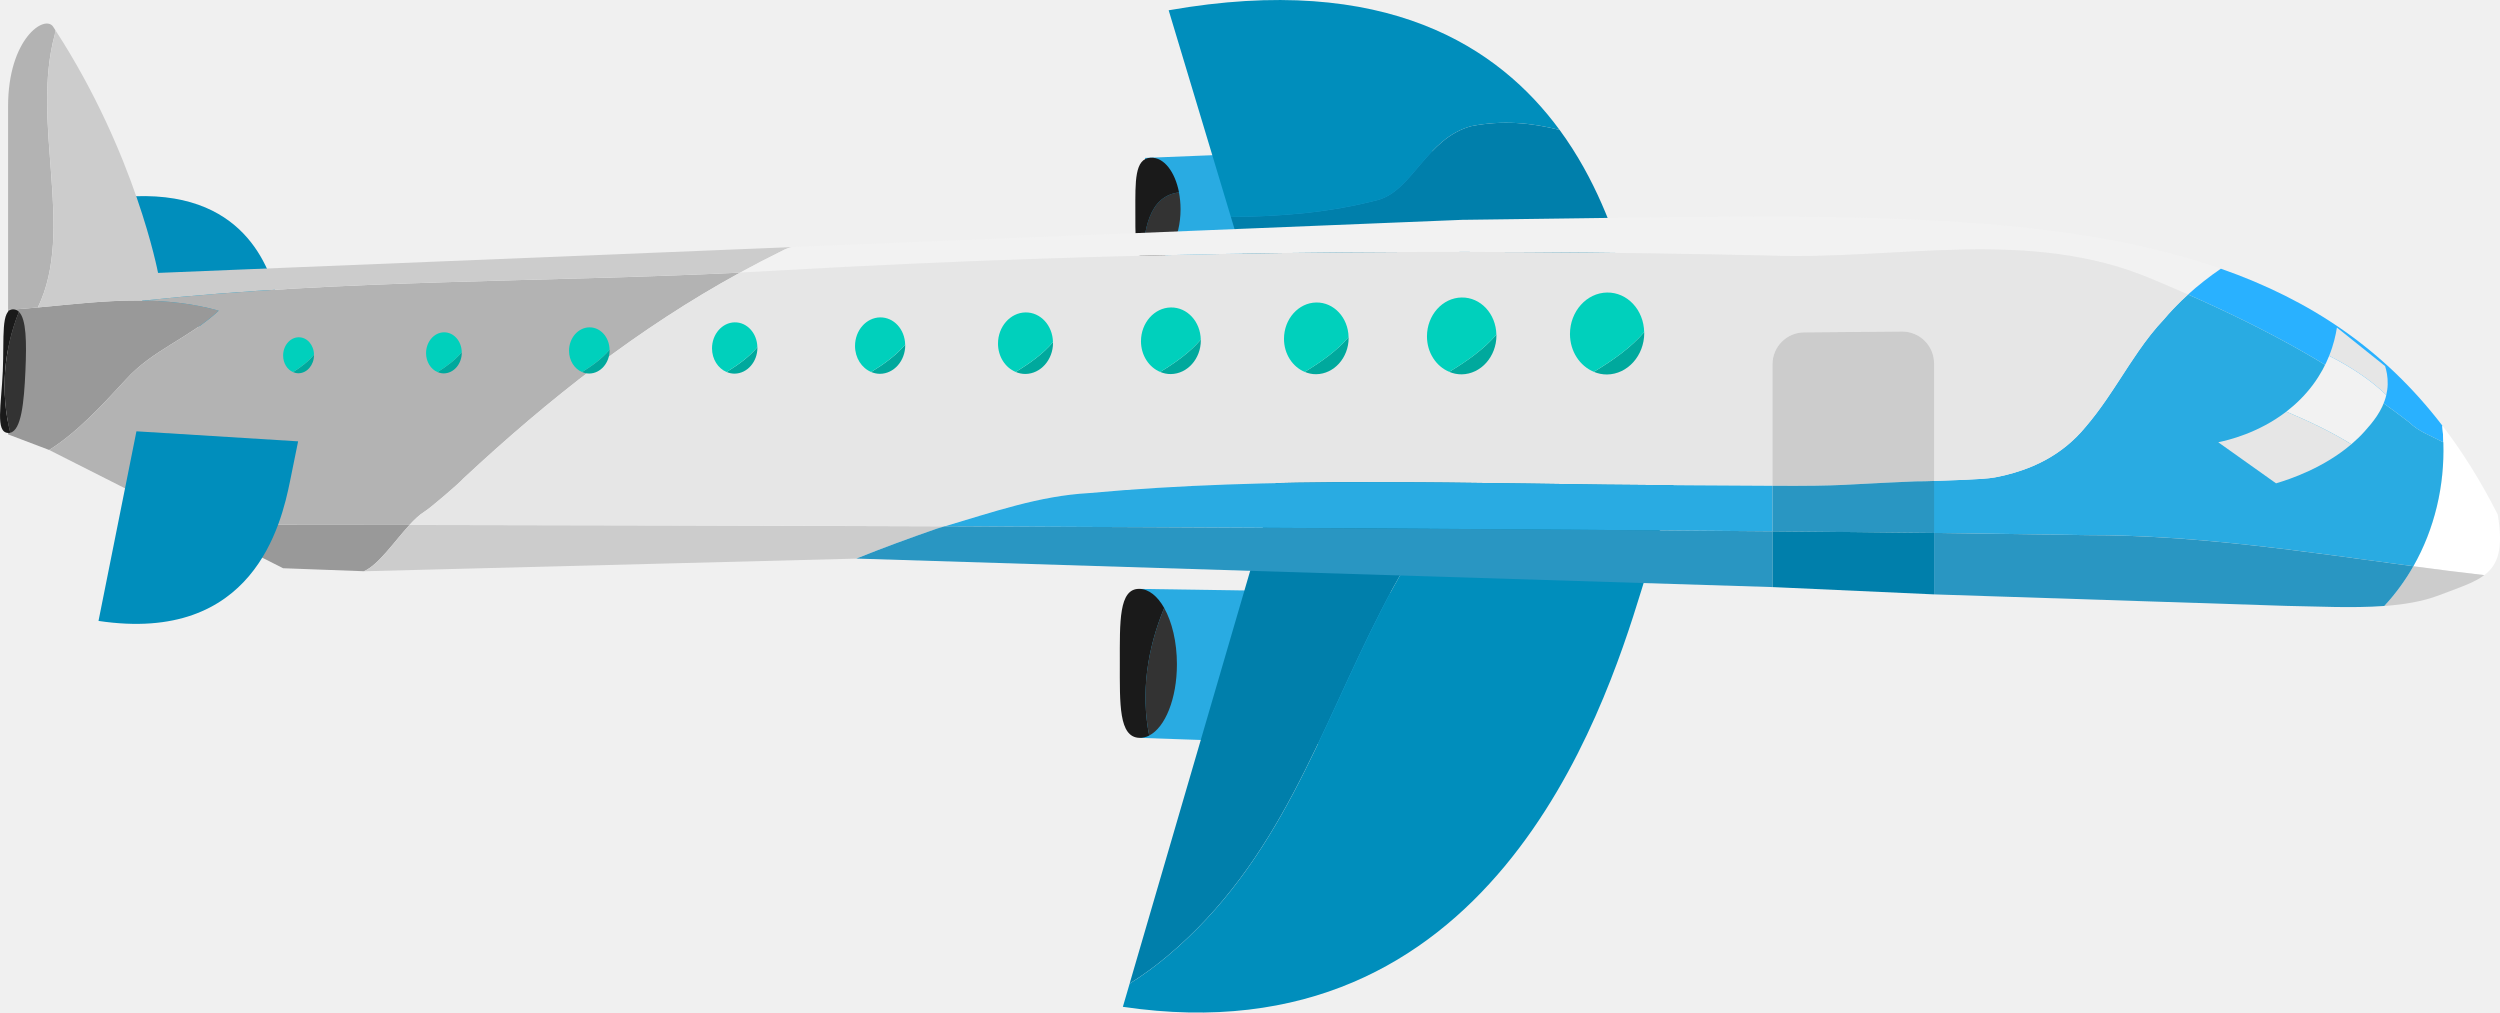
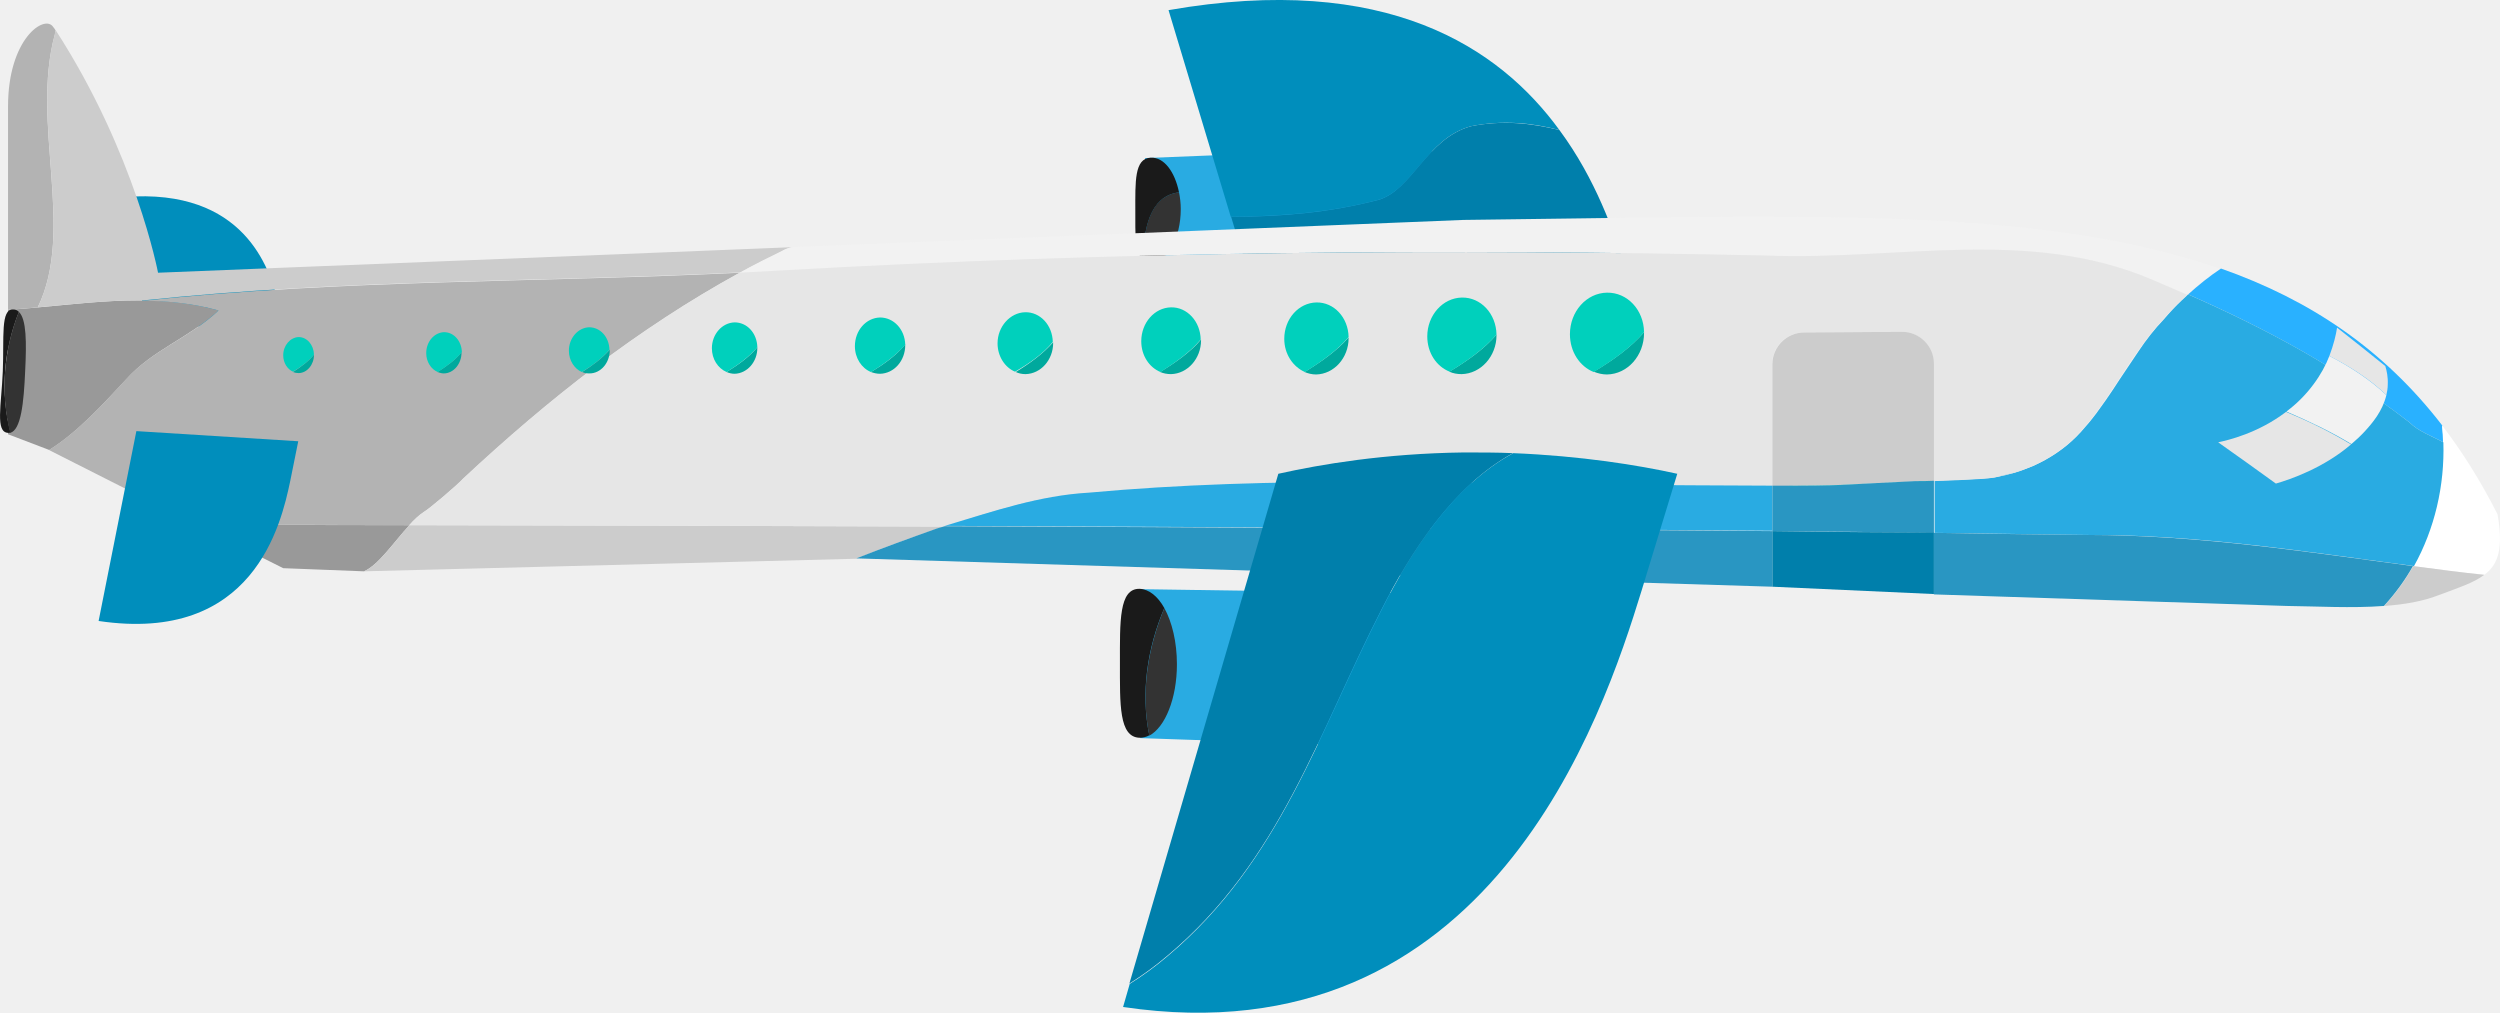
- <svg xmlns="http://www.w3.org/2000/svg" id="Capa_1" data-name="Capa 1" viewBox="0 0 714.98 289.58">
-   <defs>
-     <style>
-       .cls-1 {
-         fill: #fff;
-       }
- 
-       .cls-2 {
-         fill: #2996c2;
-       }
- 
-       .cls-3 {
-         fill: #29b1ff;
-       }
- 
-       .cls-4 {
-         fill: #333;
-       }
- 
-       .cls-5 {
-         fill: #e6e6e6;
-       }
- 
-       .cls-6 {
-         fill: #008ebc;
-       }
- 
-       .cls-7 {
-         fill: none;
-       }
- 
-       .cls-8 {
-         fill: #999;
-       }
- 
-       .cls-9 {
-         fill: #ccc;
-       }
- 
-       .cls-10 {
-         fill: #b3b3b3;
-       }
- 
-       .cls-11 {
-         fill: #007fab;
-       }
- 
-       .cls-12 {
-         fill: #1a1a1a;
-       }
- 
-       .cls-13 {
-         fill: #00d0bc;
-       }
- 
-       .cls-14 {
-         fill: #00a99d;
-       }
- 
-       .cls-15 {
-         fill: #29abe2;
-       }
- 
-       .cls-16 {
-         fill: #f2f2f2;
-       }
-     </style>
-   </defs>
-   <path class="cls-15" d="m403.2,73.16l-75.72,2.02v-30.02l75.72-3.04c8.57-.34,15.57,6.37,15.57,15h0c0,8.63-7,15.81-15.57,16.04Z" />
-   <path class="cls-4" d="m326.85,74.41c.58.49,1.32.75,2.26.73,4.7-.13,8.52-6.98,8.52-15.3,0-1.69-.17-3.31-.46-4.82-8.64,1.04-10.11,10.89-10.33,19.39Z" />
-   <path class="cls-12" d="m329.12,45.1c-4.68.19-4.42,6.89-4.42,15.17,0,6.61-.16,12.21,2.16,14.14.22-8.5,1.68-18.35,10.33-19.39-1.14-5.91-4.32-10.07-8.06-9.92Z" />
-   <path class="cls-6" d="m32.14,56.65h0c36.6-4.52,44.39,19.08,46.92,27.62l2.32,7.83-38.31,2.03-10.93-37.49Z" />
-   <path class="cls-6" d="m420.71,36.09c9.04-1.79,17.36-.97,25.33,1.08-17.28-23.58-49.48-45.2-111.81-34.23h0s17.79,59.1,17.79,59.1c14.26-.1,28.3-1.25,42.04-4.85,9.9-2.67,13.85-17.59,26.65-21.1Z" />
-   <path class="cls-11" d="m446.04,37.17c-7.97-2.05-16.3-2.87-25.33-1.08-12.8,3.51-16.75,18.43-26.65,21.1-13.75,3.61-27.79,4.76-42.04,4.85l13.87,46.08,105.5-10.47-7-22.2c-2.86-9.08-7.92-24.07-18.34-38.28Z" />
-   <path class="cls-15" d="m420.17,214.26l-94.12-3.23v-42.61l94.12,1.43c12.38.19,22.51,10.38,22.51,22.77h0c0,12.38-10.13,22.08-22.51,21.65Z" />
-   <path class="cls-12" d="m332.95,173.87c-1.9-3.36-4.39-5.42-7.11-5.46-5.9-.09-5.58,9.43-5.58,21.17s-.32,21.24,5.58,21.44c.98.03,1.93-.2,2.83-.66-2.46-12.26-.53-24.91,4.28-36.48Z" />
-   <path class="cls-4" d="m336.59,189.98c0-6.39-1.41-12.15-3.65-16.11-4.81,11.57-6.75,24.22-4.28,36.48,4.56-2.32,7.93-10.51,7.93-20.38Z" />
-   <path class="cls-8" d="m62.55,88.85c-20.5-5.73-40.57-1.49-60.24-.23v35.61l11.75,4.46c7.96-4.98,15.13-12.79,21.95-20.17,7.69-8.52,18.04-11.78,26.54-19.67Z" />
-   <path class="cls-10" d="m15.69,9.78c0-.41.07-.77.17-1.11-.22-.34-.44-.68-.66-1.03-2.37-3.6-12.89,3.38-12.89,22.76v58.22c2.83-.18,5.66-.43,8.51-.69,10.75-22.25-2.16-52.5,4.87-78.16Z" />
-   <path class="cls-8" d="m80.96,162.51l23.12.86c4.18-1.82,8.72-8.56,13.03-13.24-20.12-.03-40.38-.05-60.76-.06l24.62,12.44Z" />
-   <path class="cls-10" d="m62.55,88.85c-8.49,7.89-18.84,11.15-26.54,19.67-6.82,7.37-13.99,15.18-21.95,20.17l42.29,21.38c20.38.01,40.64.04,60.76.06,1.45-1.57,2.86-2.92,4.23-3.76,1.39-.79,9.79-7.94,11.2-9.54,24.48-22.81,50.14-43.01,79.14-58.87-56.1,2.78-113.18,1.92-170.6,8,7.11.11,14.27.88,21.48,2.9Z" />
-   <path class="cls-9" d="m226.5,70.67l-181.3,7.38S38.8,44,15.87,8.67c-.11.34-.17.7-.17,1.11-7.03,25.66,5.88,55.91-4.87,78.16,9.98-.93,20.06-2.14,30.25-1.98,57.43-6.08,114.51-5.22,170.6-8,3.95-2.16,7.97-4.25,12.05-6.25.92-.53,1.85-.83,2.77-1.05Z" />
-   <path class="cls-16" d="m418.46,62.86l-191.97,7.81c-.92.21-1.85.52-2.77,1.05-4.08,2-8.09,4.08-12.05,6.25,3.68-.18,7.35-.37,11.01-.59,98.06-5.58,192.06-6.33,283.2-4.28,37,1.36,74.47-8.19,109.63,6.75,3.47,1.45,6.88,2.91,10.25,4.4,2.97-2.69,6.11-5.15,9.4-7.39-52.82-18.47-124.2-14.99-216.7-13.99Z" />
-   <path class="cls-9" d="m104.08,163.38l140.81-3.62c7.56-3.05,15.28-5.87,23.19-8.62.7-.2,1.39-.41,2.09-.61-50.18-.19-101.2-.31-153.06-.39-4.3,4.68-8.85,11.42-13.03,13.24Z" />
-   <path class="cls-3" d="m635.16,76.84c-3.28,2.24-6.43,4.7-9.4,7.39,22.45,9.9,42.94,20.91,63.29,36.58,2.64,2.64,6.24,3.83,9.74,5.7-.05-1.61-.15-3.21-.32-4.82-16.75-21.83-37.68-35.88-63.3-44.84Z" />
-   <path class="cls-1" d="m714.33,147.15c-4.79-9.48-10.08-17.93-15.86-25.47,1.43,14.01-1.39,28.22-8.25,40.26,6.77.9,13.53,1.76,20.28,2.53,3.97-3,5.47-7.53,3.83-17.33Z" />
-   <path class="cls-9" d="m690.21,161.95c-2.32,4.06-5.09,7.88-8.32,11.36,5.66-.42,11.03-1.3,15.61-3.05,5.56-2.12,9.99-3.51,12.99-5.78-6.75-.77-13.51-1.63-20.28-2.53Z" />
-   <path class="cls-11" d="m395.05,174.47c8.31-16.42,20.45-35.53,37.71-44.85-4.54-.17-9.26-.24-14.15-.18-22.73.3-40.88,3.36-52.97,6.08l-42.58,145.78c3.78-2.38,7.43-5.02,10.91-7.97,32.19-27.08,43.18-63.96,61.07-98.87Z" />
-   <path class="cls-6" d="m432.76,129.62c-17.26,9.32-29.41,28.42-37.71,44.85-17.89,34.91-28.88,71.79-61.07,98.87-3.49,2.95-7.13,5.59-10.91,7.97l-1.94,6.63h0c104.57,15.51,137.21-83,148.3-119.14l10.24-33.38c-11.29-2.39-27.43-5.05-46.91-5.8Z" />
-   <path class="cls-6" d="m28.18,177.58h0c44.3,6.64,52.25-27.6,54.77-39.99l2.31-11.37-46.24-2.87-10.85,54.23Z" />
-   <path class="cls-12" d="m5.41,89.17c-.43-.42-.95-.68-1.56-.7-3.67-.15-2.62,7.96-3.05,17.72-.43,9.75-2.17,17.42,1.49,17.63.23.01.45,0,.66-.06-2.91-11.57-1.86-23.84,2.47-34.59Z" />
-   <path class="cls-15" d="m698.78,126.5c-3.5-1.87-7.1-3.06-9.74-5.7-20.35-15.66-40.84-26.68-63.29-36.58-.6.55-1.2,1.11-1.79,1.67-1.77,1.7-3.46,3.5-5.07,5.41-2.69,2.83-5.07,5.93-7.32,9.17-1.8,2.59-3.53,5.26-5.27,7.95-1.31,2.01-2.63,4.03-4.01,6.02-.92,1.33-1.86,2.64-2.84,3.93-.98,1.29-2,2.56-3.06,3.8-3.3,3.99-7.11,7.02-11.25,9.3-1.24.68-2.52,1.3-3.82,1.85-1.01.43-2.04.82-3.09,1.18-.74.26-1.49.5-2.24.72-1.36.4-2.74.74-4.14,1.04-.47.1-.93.19-1.4.28-3.45.65-13.78.83-17.34,1v14.88c12.44.14,31.61.47,43.94.63,31.6-.05,62.49,4.8,93.15,8.89,6.08-10.66,8.98-23.03,8.57-35.44Z" />
-   <path class="cls-4" d="m5.41,89.17C1.08,99.92.03,112.19,2.94,123.76c3.13-.75,3.93-8.51,4.33-17.67.36-8.14.29-14.81-1.87-16.92Z" />
-   <path class="cls-5" d="m634.4,126.48c5.48,3.9,10.99,7.82,16.53,11.75,4.16-1.23,13.69-4.47,21.54-11.18-6.06-3.74-12.32-6.66-18.61-9.32-8.02,6.15-16.66,8.17-19.45,8.75Z" />
-   <path class="cls-5" d="m682.46,112.97c.22-.95.37-1.94.4-2.99.07-2.21-.35-4.04-.74-5.27-4.61-3.69-9.2-7.37-13.78-11.03-.33,2.1-.95,4.93-2.22,8.08,5.88,2.99,11.77,6.76,16.34,11.2Z" />
-   <path class="cls-16" d="m676.27,123.36c2.18-2.44,5.13-5.83,6.19-10.39-4.57-4.44-10.45-8.21-16.34-11.2-1.04,2.59-2.51,5.4-4.61,8.23-2.31,3.11-4.95,5.65-7.65,7.73,6.29,2.66,12.55,5.59,18.61,9.32,1.32-1.13,2.61-2.35,3.8-3.69Z" />
-   <path class="cls-5" d="m391.23,137.89h.02c4.95,0,9.92.01,14.91.05,2.49.02,5,.04,7.5.06,15.03.14,30.26.4,45.7.6,9.93.13,37.45.3,47.55.34v-34.77c0-5.03,4.08-9.11,9.11-9.11l27.99-.24c5.03,0,9.11,4.08,9.11,9.11v33.62c3.56-.17,13.89-.35,17.34-1,.47-.09.94-.18,1.4-.28,1.4-.3,2.78-.64,4.14-1.04.75-.22,1.5-.46,2.24-.72,1.04-.36,2.07-.75,3.09-1.18,1.3-.55,2.57-1.17,3.82-1.85,4.14-2.28,7.95-5.31,11.25-9.3,1.07-1.24,2.08-2.51,3.06-3.8.98-1.29,1.92-2.6,2.84-3.93,1.38-1.99,2.7-4,4.01-6.02,1.75-2.68,3.47-5.36,5.27-7.95,2.25-3.24,4.63-6.34,7.32-9.17,1.61-1.91,3.31-3.7,5.07-5.41.59-.57,1.19-1.13,1.79-1.67-3.37-1.49-6.78-2.95-10.25-4.4-35.15-14.94-72.62-5.39-109.63-6.75-91.14-2.04-185.14-1.3-283.2,4.28-3.67.22-7.34.41-11.01.59-28.99,15.86-54.65,36.06-79.14,58.87-1.41,1.6-9.81,8.75-11.2,9.54-1.37.85-2.79,2.19-4.23,3.76,51.87.07,102.88.2,153.06.39,13.76-4.06,27.03-8.73,41.21-9.51,26.06-2.4,52.65-3.1,79.85-3.13Z" />
+ <svg xmlns="http://www.w3.org/2000/svg" version="1.1" id="Capa_1" x="0px" y="0px" viewBox="0 0 715 289.6" style="enable-background:new 0 0 715 289.6;" xml:space="preserve">
+   <style type="text/css">
+ 	.st0{fill:#29ABE2;}
+ 	.st1{fill:#333333;}
+ 	.st2{fill:#1A1A1A;}
+ 	.st3{fill:#008EBC;}
+ 	.st4{fill:#007FAB;}
+ 	.st5{fill:#999999;}
+ 	.st6{fill:#B3B3B3;}
+ 	.st7{fill:#CCCCCC;}
+ 	.st8{fill:#F2F2F2;}
+ 	.st9{fill:#29B1FF;}
+ 	.st10{fill:#FFFFFF;}
+ 	.st11{fill:#E6E6E6;}
+ 	.st12{fill:#00A99D;}
+ 	.st13{fill:#00D0BC;}
+ 	.st14{fill:none;}
+ 	.st15{fill:#2996C2;}
+ </style>
+   <path class="st0" d="M403.2,73.2l-75.7,2v-30l75.7-3c8.6-0.3,15.6,6.4,15.6,15l0,0C418.8,65.8,411.8,72.9,403.2,73.2z" />
+   <path class="st1" d="M326.9,74.4c0.6,0.5,1.3,0.8,2.3,0.7c4.7-0.1,8.5-7,8.5-15.3c0-1.7-0.2-3.3-0.5-4.8  C328.5,56.1,327.1,65.9,326.9,74.4L326.9,74.4z" />
+   <path class="st2" d="M329.1,45.1c-4.7,0.2-4.4,6.9-4.4,15.2c0,6.6-0.2,12.2,2.2,14.1c0.2-8.5,1.7-18.3,10.3-19.4  C336,49.1,332.9,44.9,329.1,45.1L329.1,45.1z" />
+   <path class="st3" d="M32.1,56.7L32.1,56.7c36.6-4.5,44.4,19.1,46.9,27.6l2.3,7.8l-38.3,2L32.1,56.7L32.1,56.7z" />
+   <path class="st3" d="M420.7,36.1c9-1.8,17.4-1,25.3,1.1C428.8,13.6,396.6-8,334.2,2.9l0,0L352,62c14.3-0.1,28.3-1.2,42-4.8  C404,54.5,407.9,39.6,420.7,36.1z" />
+   <path class="st4" d="M446,37.2c-8-2-16.3-2.9-25.3-1.1c-12.8,3.5-16.8,18.4-26.6,21.1c-13.8,3.6-27.8,4.8-42,4.8l13.9,46.1  l105.5-10.5l-7-22.2C461.5,66.4,456.5,51.4,446,37.2L446,37.2z" />
+   <path class="st0" d="M420.2,214.3l-94.1-3.2v-42.6l94.1,1.4c12.4,0.2,22.5,10.4,22.5,22.8l0,0C442.7,205,432.6,214.7,420.2,214.3  L420.2,214.3z" />
+   <path class="st2" d="M333,173.9c-1.9-3.4-4.4-5.4-7.1-5.5c-5.9-0.1-5.6,9.4-5.6,21.2s-0.3,21.2,5.6,21.4c1,0,1.9-0.2,2.8-0.7  C326.2,198.1,328.1,185.4,333,173.9L333,173.9z" />
+   <path class="st1" d="M336.6,190c0-6.4-1.4-12.1-3.6-16.1c-4.8,11.6-6.8,24.2-4.3,36.5C333.2,208,336.6,199.8,336.6,190L336.6,190z" />
+   <path class="st5" d="M62.5,88.8C42,83.1,22,87.4,2.3,88.6v35.6l11.8,4.5c8-5,15.1-12.8,22-20.2C43.7,100,54,96.7,62.5,88.8z" />
+   <path class="st6" d="M15.7,9.8c0-0.4,0.1-0.8,0.2-1.1c-0.2-0.3-0.4-0.7-0.7-1C12.8,4,2.3,11,2.3,30.4v58.2c2.8-0.2,5.7-0.4,8.5-0.7  C21.6,65.7,8.7,35.4,15.7,9.8L15.7,9.8z" />
+   <path class="st5" d="M81,162.5l23.1,0.9c4.2-1.8,8.7-8.6,13-13.2c-20.1,0-40.4-0.1-60.8-0.1L81,162.5L81,162.5z" />
+   <path class="st6" d="M62.5,88.8C54.1,96.7,43.7,100,36,108.5c-6.8,7.4-14,15.2-22,20.2l42.3,21.4c20.4,0,40.6,0,60.8,0.1  c1.4-1.6,2.9-2.9,4.2-3.8c1.4-0.8,9.8-7.9,11.2-9.5c24.5-22.8,50.1-43,79.1-58.9c-56.1,2.8-113.2,1.9-170.6,8  C48.2,86.1,55.4,86.8,62.5,88.8L62.5,88.8z" />
+   <path class="st7" d="M226.5,70.7L45.2,78c0,0-6.4-34-29.3-69.4c-0.1,0.3-0.2,0.7-0.2,1.1c-7,25.7,5.9,55.9-4.9,78.2  c10-0.9,20.1-2.1,30.3-2c57.4-6.1,114.5-5.2,170.6-8c3.9-2.2,8-4.2,12.1-6.2C224.7,71.2,225.6,70.9,226.5,70.7L226.5,70.7z" />
+   <path class="st8" d="M418.5,62.9l-192,7.8c-0.9,0.2-1.9,0.5-2.8,1.1c-4.1,2-8.1,4.1-12.1,6.2c3.7-0.2,7.4-0.4,11-0.6  c98.1-5.6,192.1-6.3,283.2-4.3c37,1.4,74.5-8.2,109.6,6.8c3.5,1.4,6.9,2.9,10.2,4.4c3-2.7,6.1-5.2,9.4-7.4  C582.3,58.4,511,61.9,418.5,62.9L418.5,62.9z" />
+   <path class="st7" d="M104.1,163.4l140.8-3.6c7.6-3.1,15.3-5.9,23.2-8.6c0.7-0.2,1.4-0.4,2.1-0.6c-50.2-0.2-101.2-0.3-153.1-0.4  C112.8,154.8,108.3,161.6,104.1,163.4L104.1,163.4z" />
+   <path class="st9" d="M635.2,76.8c-3.3,2.2-6.4,4.7-9.4,7.4c22.5,9.9,42.9,20.9,63.3,36.6c2.6,2.6,6.2,3.8,9.7,5.7  c0-1.6-0.2-3.2-0.3-4.8C681.7,99.9,660.8,85.8,635.2,76.8L635.2,76.8z" />
+   <path class="st10" d="M714.3,147.1c-4.8-9.5-10.1-17.9-15.9-25.5c1.4,14-1.4,28.2-8.2,40.3c6.8,0.9,13.5,1.8,20.3,2.5  C714.5,161.5,716,156.9,714.3,147.1L714.3,147.1z" />
+   <path class="st7" d="M690.2,161.9c-2.3,4.1-5.1,7.9-8.3,11.4c5.7-0.4,11-1.3,15.6-3.1c5.6-2.1,10-3.5,13-5.8  C703.7,163.7,697,162.8,690.2,161.9L690.2,161.9z" />
+   <path class="st3" d="M28.2,177.6L28.2,177.6c44.3,6.6,52.2-27.6,54.8-40l2.3-11.4L39,123.3L28.2,177.6L28.2,177.6z" />
+   <path class="st2" d="M5.4,89.2c-0.4-0.4-0.9-0.7-1.6-0.7c-3.7-0.2-2.6,8-3,17.7c-0.4,9.8-2.2,17.4,1.5,17.6c0.2,0,0.5,0,0.7-0.1  C0,112.2,1.1,99.9,5.4,89.2L5.4,89.2z" />
+   <path class="st0" d="M698.8,126.5c-3.5-1.9-7.1-3.1-9.7-5.7c-20.3-15.7-40.8-26.7-63.3-36.6c-0.6,0.6-1.2,1.1-1.8,1.7  c-1.8,1.7-3.5,3.5-5.1,5.4c-2.7,2.8-5.1,5.9-7.3,9.2c-1.8,2.6-3.5,5.3-5.3,7.9c-1.3,2-2.6,4-4,6c-0.9,1.3-1.9,2.6-2.8,3.9  c-1,1.3-2,2.6-3.1,3.8c-3.3,4-7.1,7-11.2,9.3c-1.2,0.7-2.5,1.3-3.8,1.9c-1,0.4-2,0.8-3.1,1.2c-0.7,0.3-1.5,0.5-2.2,0.7  c-1.4,0.4-2.7,0.7-4.1,1c-0.5,0.1-0.9,0.2-1.4,0.3c-3.5,0.6-13.8,0.8-17.3,1v14.9c12.4,0.1,31.6,0.5,43.9,0.6  c31.6-0.1,62.5,4.8,93.2,8.9C696.3,151.3,699.2,138.9,698.8,126.5L698.8,126.5z" />
+   <path class="st1" d="M5.4,89.2c-4.3,10.8-5.4,23-2.5,34.6c3.1-0.8,3.9-8.5,4.3-17.7C7.6,98,7.6,91.3,5.4,89.2L5.4,89.2z" />
+   <path class="st11" d="M634.4,126.5c5.5,3.9,11,7.8,16.5,11.8c4.2-1.2,13.7-4.5,21.5-11.2c-6.1-3.7-12.3-6.7-18.6-9.3  C645.8,123.9,637.2,125.9,634.4,126.5L634.4,126.5z" />
+   <path class="st11" d="M682.5,113c0.2-0.9,0.4-1.9,0.4-3c0.1-2.2-0.3-4-0.7-5.3c-4.6-3.7-9.2-7.4-13.8-11c-0.3,2.1-1,4.9-2.2,8.1  C672,104.8,677.9,108.5,682.5,113L682.5,113z" />
+   <path class="st8" d="M676.3,123.4c2.2-2.4,5.1-5.8,6.2-10.4c-4.6-4.4-10.5-8.2-16.3-11.2c-1,2.6-2.5,5.4-4.6,8.2  c-2.3,3.1-5,5.7-7.7,7.7c6.3,2.7,12.5,5.6,18.6,9.3C673.8,125.9,675.1,124.7,676.3,123.4L676.3,123.4z" />
+   <path class="st11" d="M391.2,137.9L391.2,137.9c5,0,9.9,0,14.9,0.1c2.5,0,5,0,7.5,0.1c15,0.1,30.3,0.4,45.7,0.6  c9.9,0.1,37.5,0.3,47.5,0.3v-34.8c0-5,4.1-9.1,9.1-9.1l28-0.2c5,0,9.1,4.1,9.1,9.1v33.6c3.6-0.2,13.9-0.4,17.3-1  c0.5-0.1,0.9-0.2,1.4-0.3c1.4-0.3,2.8-0.6,4.1-1c0.8-0.2,1.5-0.5,2.2-0.7c1-0.4,2.1-0.8,3.1-1.2c1.3-0.6,2.6-1.2,3.8-1.9  c4.1-2.3,8-5.3,11.2-9.3c1.1-1.2,2.1-2.5,3.1-3.8s1.9-2.6,2.8-3.9c1.4-2,2.7-4,4-6c1.8-2.7,3.5-5.4,5.3-7.9c2.2-3.2,4.6-6.3,7.3-9.2  c1.6-1.9,3.3-3.7,5.1-5.4c0.6-0.6,1.2-1.1,1.8-1.7c-3.4-1.5-6.8-2.9-10.2-4.4c-35.2-14.9-72.6-5.4-109.6-6.8  c-91.1-2-185.1-1.3-283.2,4.3c-3.7,0.2-7.3,0.4-11,0.6c-29,15.9-54.7,36.1-79.1,58.9c-1.4,1.6-9.8,8.8-11.2,9.5  c-1.4,0.9-2.8,2.2-4.2,3.8c51.9,0.1,102.9,0.2,153.1,0.4c13.8-4.1,27-8.7,41.2-9.5C337.4,138.6,364,137.9,391.2,137.9L391.2,137.9z" />
  <g>
-     <path class="cls-14" d="m83.8,106.42c.49.21,1.02.34,1.58.33,2.44-.03,4.43-2.37,4.43-5.22,0-.04,0-.07,0-.11-1.53,1.91-3.67,3.52-6,5Z" />
-     <path class="cls-14" d="m125.13,106.41c.57.24,1.18.39,1.82.38,2.83-.04,5.12-2.71,5.12-5.96,0-.04-.01-.08-.01-.13-1.77,2.18-4.25,4.02-6.93,5.71Z" />
-     <path class="cls-14" d="m166.47,106.4c.64.27,1.34.44,2.07.43,3.21-.04,5.81-3.04,5.81-6.7,0-.05-.01-.09-.01-.14-2.01,2.45-4.82,4.51-7.87,6.41Z" />
-     <path class="cls-14" d="m207.8,106.39c.72.3,1.5.48,2.32.47,3.59-.05,6.5-3.38,6.5-7.43,0-.05-.01-.1-.01-.16-2.25,2.72-5.39,5.01-8.8,7.12Z" />
-     <path class="cls-14" d="m249.14,106.39c.8.33,1.66.53,2.56.52,3.97-.05,7.19-3.71,7.19-8.17,0-.06-.01-.11-.02-.17-2.49,2.99-5.96,5.51-9.74,7.83Z" />
-     <path class="cls-14" d="m290.47,106.38c.87.36,1.82.58,2.81.57,4.35-.06,7.88-4.05,7.88-8.91,0-.06-.02-.12-.02-.19-2.72,3.26-6.53,6.01-10.67,8.53Z" />
-     <path class="cls-14" d="m331.8,106.37c.95.39,1.97.63,3.06.61,4.73-.06,8.57-4.38,8.57-9.65,0-.07-.02-.14-.02-.2-2.96,3.53-7.1,6.5-11.6,9.24Z" />
-     <path class="cls-14" d="m373.14,106.36c1.03.43,2.13.68,3.3.66,5.11-.07,9.26-4.72,9.26-10.39,0-.08-.02-.15-.02-.22-3.2,3.8-7.68,7-12.54,9.95Z" />
-     <path class="cls-14" d="m414.47,106.35c1.1.46,2.29.72,3.55.71,5.49-.07,9.95-5.05,9.95-11.13,0-.08-.02-.16-.02-.24-3.44,4.07-8.25,7.5-13.47,10.65Z" />
-     <path class="cls-14" d="m455.81,106.34c1.18.49,2.45.77,3.79.76,5.87-.07,10.64-5.39,10.64-11.86,0-.09-.02-.17-.02-.25-3.68,4.34-8.82,8-14.41,11.36Z" />
+     <path class="st12" d="M83.8,106.4c0.5,0.2,1,0.3,1.6,0.3c2.4,0,4.4-2.4,4.4-5.2c0,0,0-0.1,0-0.1C88.3,103.3,86.1,104.9,83.8,106.4   L83.8,106.4z" />
+     <path class="st12" d="M125.1,106.4c0.6,0.2,1.2,0.4,1.8,0.4c2.8,0,5.1-2.7,5.1-6c0,0,0-0.1,0-0.1   C130.3,102.9,127.8,104.7,125.1,106.4z" />
+     <path class="st12" d="M166.5,106.4c0.6,0.3,1.3,0.4,2.1,0.4c3.2,0,5.8-3,5.8-6.7c0-0.1,0-0.1,0-0.1   C172.3,102.4,169.5,104.5,166.5,106.4L166.5,106.4z" />
+     <path class="st12" d="M207.8,106.4c0.7,0.3,1.5,0.5,2.3,0.5c3.6-0.1,6.5-3.4,6.5-7.4c0-0.1,0-0.1,0-0.2   C214.4,102,211.2,104.3,207.8,106.4L207.8,106.4z" />
+     <path class="st12" d="M249.1,106.4c0.8,0.3,1.7,0.5,2.6,0.5c4-0.1,7.2-3.7,7.2-8.2c0-0.1,0-0.1,0-0.2   C256.4,101.6,252.9,104.1,249.1,106.4L249.1,106.4z" />
+     <path class="st12" d="M290.5,106.4c0.9,0.4,1.8,0.6,2.8,0.6c4.4-0.1,7.9-4.1,7.9-8.9c0-0.1,0-0.1,0-0.2   C298.4,101.1,294.6,103.9,290.5,106.4z" />
+     <path class="st12" d="M331.8,106.4c1,0.4,2,0.6,3.1,0.6c4.7-0.1,8.6-4.4,8.6-9.7c0-0.1,0-0.1,0-0.2   C340.5,100.7,336.3,103.6,331.8,106.4L331.8,106.4z" />
+     <path class="st12" d="M373.1,106.4c1,0.4,2.1,0.7,3.3,0.7c5.1-0.1,9.3-4.7,9.3-10.4c0-0.1,0-0.2,0-0.2   C382.5,100.2,378,103.4,373.1,106.4z" />
+     <path class="st12" d="M414.5,106.3c1.1,0.5,2.3,0.7,3.5,0.7c5.5-0.1,10-5.1,10-11.1c0-0.1,0-0.2,0-0.2   C424.5,99.8,419.7,103.2,414.5,106.3L414.5,106.3z" />
+     <path class="st12" d="M455.8,106.3c1.2,0.5,2.5,0.8,3.8,0.8c5.9-0.1,10.6-5.4,10.6-11.9c0-0.1,0-0.2,0-0.2   C466.5,99.3,461.4,103,455.8,106.3L455.8,106.3z" />
  </g>
  <g>
-     <path class="cls-13" d="m89.8,101.42c-.05-2.8-2.01-5.01-4.42-4.96-2.44.05-4.41,2.38-4.41,5.22,0,2.19,1.18,4.03,2.83,4.74,2.33-1.48,4.47-3.09,6-5Z" />
-     <path class="cls-13" d="m132.06,100.71c-.06-3.19-2.32-5.72-5.11-5.67-2.82.05-5.1,2.72-5.1,5.96,0,2.5,1.36,4.6,3.28,5.42,2.69-1.69,5.16-3.53,6.93-5.71Z" />
-     <path class="cls-13" d="m174.33,99.99c-.07-3.59-2.63-6.43-5.8-6.37-3.2.06-5.79,3.05-5.79,6.7,0,2.81,1.55,5.17,3.72,6.09,3.05-1.9,5.86-3.96,7.87-6.41Z" />
-     <path class="cls-13" d="m216.6,99.27c-.08-3.98-2.95-7.14-6.49-7.08-3.58.06-6.48,3.39-6.48,7.43,0,3.12,1.73,5.74,4.16,6.77,3.41-2.11,6.55-4.4,8.8-7.12Z" />
-     <path class="cls-13" d="m258.87,98.56c-.08-4.38-3.26-7.85-7.17-7.79-3.96.07-7.17,3.72-7.17,8.17,0,3.43,1.91,6.31,4.6,7.44,3.78-2.32,7.25-4.84,9.74-7.83Z" />
-     <path class="cls-13" d="m301.14,97.84c-.09-4.77-3.57-8.56-7.86-8.49-4.34.07-7.86,4.06-7.86,8.91,0,3.74,2.1,6.89,5.05,8.11,4.14-2.53,7.95-5.27,10.67-8.53Z" />
-     <path class="cls-13" d="m343.41,97.13c-.1-5.17-3.88-9.27-8.55-9.2-4.72.07-8.55,4.39-8.55,9.65,0,4.05,2.28,7.46,5.49,8.79,4.5-2.74,8.64-5.71,11.6-9.24Z" />
-     <path class="cls-13" d="m385.68,96.41c-.11-5.57-4.2-9.98-9.24-9.9-5.1.08-9.23,4.73-9.23,10.39,0,4.36,2.47,8.03,5.93,9.46,4.86-2.95,9.34-6.15,12.54-9.95Z" />
-     <path class="cls-13" d="m427.95,95.69c-.12-5.96-4.51-10.69-9.93-10.61-5.48.08-9.92,5.06-9.92,11.12,0,4.67,2.65,8.6,6.38,10.14,5.23-3.15,10.03-6.58,13.47-10.65Z" />
-     <path class="cls-13" d="m470.22,94.98c-.12-6.36-4.82-11.4-10.61-11.32-5.86.09-10.61,5.4-10.61,11.86,0,4.98,2.84,9.18,6.82,10.81,5.59-3.36,10.73-7.02,14.41-11.36Z" />
+     <path class="st13" d="M89.8,101.4c-0.1-2.8-2-5-4.4-5c-2.4,0.1-4.4,2.4-4.4,5.2c0,2.2,1.2,4,2.8,4.7   C86.1,104.9,88.3,103.3,89.8,101.4z" />
+     <path class="st13" d="M132.1,100.7c-0.1-3.2-2.3-5.7-5.1-5.7c-2.8,0.1-5.1,2.7-5.1,6c0,2.5,1.4,4.6,3.3,5.4   C127.8,104.7,130.3,102.9,132.1,100.7z" />
+     <path class="st13" d="M174.3,100c-0.1-3.6-2.6-6.4-5.8-6.4c-3.2,0.1-5.8,3.1-5.8,6.7c0,2.8,1.6,5.2,3.7,6.1   C169.5,104.5,172.3,102.4,174.3,100L174.3,100z" />
+     <path class="st13" d="M216.6,99.3c-0.1-4-2.9-7.1-6.5-7.1c-3.6,0.1-6.5,3.4-6.5,7.4c0,3.1,1.7,5.7,4.2,6.8   C211.2,104.3,214.3,102,216.6,99.3L216.6,99.3z" />
+     <path class="st13" d="M258.9,98.6c-0.1-4.4-3.3-7.8-7.2-7.8c-4,0.1-7.2,3.7-7.2,8.2c0,3.4,1.9,6.3,4.6,7.4   C252.9,104.1,256.4,101.5,258.9,98.6L258.9,98.6z" />
+     <path class="st13" d="M301.1,97.8c-0.1-4.8-3.6-8.6-7.9-8.5c-4.3,0.1-7.9,4.1-7.9,8.9c0,3.7,2.1,6.9,5,8.1   C294.6,103.8,298.4,101.1,301.1,97.8L301.1,97.8z" />
+     <path class="st13" d="M343.4,97.1c-0.1-5.2-3.9-9.3-8.5-9.2c-4.7,0.1-8.5,4.4-8.5,9.7c0,4.1,2.3,7.5,5.5,8.8   C336.3,103.6,340.4,100.7,343.4,97.1L343.4,97.1z" />
+     <path class="st13" d="M385.7,96.4c-0.1-5.6-4.2-10-9.2-9.9c-5.1,0.1-9.2,4.7-9.2,10.4c0,4.4,2.5,8,5.9,9.5   C378,103.4,382.5,100.2,385.7,96.4z" />
+     <path class="st13" d="M428,95.7c-0.1-6-4.5-10.7-9.9-10.6c-5.5,0.1-9.9,5.1-9.9,11.1c0,4.7,2.6,8.6,6.4,10.1   C419.7,103.2,424.5,99.8,428,95.7z" />
+     <path class="st13" d="M470.2,95c-0.1-6.4-4.8-11.4-10.6-11.3c-5.9,0.1-10.6,5.4-10.6,11.9c0,5,2.8,9.2,6.8,10.8   C461.4,103,466.6,99.3,470.2,95L470.2,95z" />
  </g>
-   <path class="cls-7" d="m581.33,133.33c-1.01.43-2.04.82-3.09,1.18,1.04-.36,2.07-.75,3.09-1.18Z" />
-   <path class="cls-7" d="m585.15,131.48c4.14-2.28,7.95-5.31,11.25-9.3,1.07-1.24,2.08-2.51,3.06-3.8-.98,1.29-2,2.56-3.06,3.8-3.3,3.99-7.11,7.02-11.25,9.3Z" />
-   <path class="cls-7" d="m606.31,108.43c-1.31,2.01-2.63,4.03-4.01,6.02,1.38-1.99,2.7-4,4.01-6.02Z" />
-   <path class="cls-7" d="m611.58,100.49c-1.8,2.59-3.53,5.26-5.27,7.95,1.75-2.68,3.47-5.36,5.27-7.95Z" />
-   <path class="cls-7" d="m618.9,91.32c-2.69,2.83-5.07,5.93-7.32,9.17,2.25-3.24,4.63-6.34,7.32-9.17,1.61-1.91,3.31-3.7,5.07-5.41-1.77,1.7-3.46,3.5-5.07,5.41Z" />
-   <path class="cls-7" d="m585.15,131.48c-1.24.68-2.52,1.3-3.82,1.85,1.3-.55,2.57-1.17,3.82-1.85Z" />
-   <path class="cls-7" d="m602.3,114.45c-.92,1.33-1.86,2.64-2.84,3.93.98-1.29,1.92-2.6,2.84-3.93Z" />
-   <path class="cls-15" d="m506.92,138.94c-10.11-.04-37.62-.21-47.55-.34-15.44-.2-30.66-.46-45.7-.6-2.51-.02-5.01-.04-7.5-.06-4.99-.03-9.96-.05-14.91-.05h-.02c-27.21.03-53.79.73-79.85,3.13-14.18.78-27.45,5.45-41.21,9.51h0c74.86.28,165.41.77,236.74,1.43v-13.01Z" />
-   <path class="cls-15" d="m459.36,138.6c-15.44-.2-30.66-.46-45.7-.6,15.03.14,30.26.4,45.7.6Z" />
-   <path class="cls-15" d="m578.24,134.51c-.74.26-1.49.5-2.24.72.75-.22,1.5-.46,2.24-.72Z" />
-   <path class="cls-15" d="m576.01,135.23c-1.36.4-2.74.74-4.14,1.04,1.4-.3,2.78-.64,4.14-1.04Z" />
-   <path class="cls-15" d="m311.38,141.01c26.06-2.4,52.65-3.1,79.85-3.13-27.21.03-53.79.73-79.85,3.13-14.18.78-27.45,5.45-41.21,9.51h0c13.76-4.06,27.03-8.73,41.21-9.51Z" />
-   <path class="cls-15" d="m553.13,137.55c3.56-.17,13.89-.35,17.34-1-3.45.65-13.78.83-17.34,1h0Z" />
-   <path class="cls-15" d="m391.26,137.89c4.95,0,9.92.01,14.91.05-4.99-.03-9.96-.05-14.91-.05Z" />
-   <path class="cls-15" d="m459.36,138.6c9.93.13,37.45.3,47.55.34h0c-10.11-.04-37.62-.21-47.55-.34Z" />
-   <path class="cls-2" d="m270.17,150.52c-.69.2-1.39.41-2.08.61-7.92,2.75-15.63,5.57-23.19,8.62l262.02,8.15v-15.95c-71.33-.65-161.88-1.14-236.74-1.43Z" />
-   <path class="cls-2" d="m553.13,152.43v17.56l100.83,3.29c8.64.13,18.67.7,27.93.02,3.23-3.48,6.01-7.3,8.32-11.36-30.66-4.08-61.54-8.93-93.15-8.89-12.33-.16-31.5-.49-43.94-.63Z" />
-   <path class="cls-9" d="m547.84,137.67c1.76,0,3.53-.04,5.29-.12v-33.62c0-5.03-4.08-9.11-9.11-9.11l-27.99.24c-5.03,0-9.11,4.08-9.11,9.11v34.77c21.32.09,18.76-.35,40.93-1.27Z" />
-   <path class="cls-2" d="m506.92,138.94v13.01c23.69.22,22.9.22,46.21.48v-14.88c-1.76.08-3.52.12-5.29.12-22.17.92-19.6,1.36-40.93,1.27Z" />
-   <path class="cls-13" d="m547.84,137.67c-22.17.92-19.6,1.36-40.93,1.27h0c21.32.09,18.76-.35,40.93-1.27,1.76,0,3.53-.04,5.29-.12h0c-1.76.08-3.52.12-5.29.12Z" />
-   <path class="cls-11" d="m506.92,151.95v15.95l46.21,2.09v-17.56c-23.31-.27-22.52-.27-46.21-.48Z" />
+   <path class="st14" d="M581.3,133.3c-1,0.4-2,0.8-3.1,1.2C579.3,134.1,580.3,133.8,581.3,133.3z" />
+   <path class="st14" d="M585.2,131.5c4.1-2.3,8-5.3,11.2-9.3c1.1-1.2,2.1-2.5,3.1-3.8c-1,1.3-2,2.6-3.1,3.8  C593.1,126.2,589.3,129.2,585.2,131.5z" />
+   <path class="st14" d="M606.3,108.4c-1.3,2-2.6,4-4,6C603.7,112.5,605,110.4,606.3,108.4z" />
+   <path class="st14" d="M611.6,100.5c-1.8,2.6-3.5,5.3-5.3,7.9C608.1,105.8,609.8,103.1,611.6,100.5z" />
+   <path class="st14" d="M618.9,91.3c-2.7,2.8-5.1,5.9-7.3,9.2C613.8,97.2,616.2,94.1,618.9,91.3c1.6-1.9,3.3-3.7,5.1-5.4  C622.2,87.6,620.5,89.4,618.9,91.3z" />
+   <path class="st14" d="M585.2,131.5c-1.2,0.7-2.5,1.3-3.8,1.9C582.6,132.8,583.9,132.2,585.2,131.5z" />
+   <path class="st14" d="M602.3,114.4c-0.9,1.3-1.9,2.6-2.8,3.9C600.4,117.1,601.4,115.8,602.3,114.4z" />
+   <path class="st0" d="M506.9,138.9c-10.1,0-37.6-0.2-47.5-0.3c-15.4-0.2-30.7-0.5-45.7-0.6c-2.5,0-5,0-7.5-0.1c-5,0-10-0.1-14.9-0.1  h0c-27.2,0-53.8,0.7-79.9,3.1c-14.2,0.8-27.5,5.4-41.2,9.5l0,0c74.9,0.3,165.4,0.8,236.7,1.4L506.9,138.9L506.9,138.9z" />
+   <path class="st0" d="M459.4,138.6c-15.4-0.2-30.7-0.5-45.7-0.6C428.7,138.1,443.9,138.4,459.4,138.6z" />
+   <path class="st0" d="M578.2,134.5c-0.7,0.3-1.5,0.5-2.2,0.7C576.8,135,577.5,134.8,578.2,134.5z" />
+   <path class="st0" d="M576,135.2c-1.4,0.4-2.7,0.7-4.1,1C573.3,136,574.7,135.6,576,135.2z" />
+   <path class="st0" d="M311.4,141c26.1-2.4,52.6-3.1,79.9-3.1C364,137.9,337.4,138.6,311.4,141c-14.2,0.8-27.5,5.4-41.2,9.5l0,0  C283.9,146.5,297.2,141.8,311.4,141z" />
+   <path class="st0" d="M553.1,137.6c3.6-0.2,13.9-0.4,17.3-1C567,137.2,556.7,137.4,553.1,137.6L553.1,137.6z" />
+   <path class="st0" d="M391.3,137.9c5,0,9.9,0,14.9,0.1C401.2,137.9,396.2,137.9,391.3,137.9z" />
+   <path class="st0" d="M459.4,138.6c9.9,0.1,37.5,0.3,47.5,0.3l0,0C496.8,138.9,469.3,138.7,459.4,138.6z" />
+   <path class="st15" d="M270.2,150.5c-0.7,0.2-1.4,0.4-2.1,0.6c-7.9,2.8-15.6,5.6-23.2,8.6l262,8.1v-15.9  C435.6,151.3,345,150.8,270.2,150.5L270.2,150.5z" />
+   <path class="st15" d="M553.1,152.4V170l100.8,3.3c8.6,0.1,18.7,0.7,27.9,0c3.2-3.5,6-7.3,8.3-11.4c-30.7-4.1-61.5-8.9-93.2-8.9  C584.7,152.9,565.6,152.6,553.1,152.4L553.1,152.4z" />
+   <path class="st7" d="M547.8,137.7c1.8,0,3.5,0,5.3-0.1v-33.6c0-5-4.1-9.1-9.1-9.1l-28,0.2c-5,0-9.1,4.1-9.1,9.1v34.8  C528.2,139,525.7,138.6,547.8,137.7L547.8,137.7z" />
+   <path class="st15" d="M506.9,138.9v13c23.7,0.2,22.9,0.2,46.2,0.5v-14.9c-1.8,0.1-3.5,0.1-5.3,0.1  C525.7,138.6,528.2,139,506.9,138.9L506.9,138.9z" />
+   <path class="st13" d="M547.8,137.7c-22.2,0.9-19.6,1.4-40.9,1.3l0,0C528.2,139,525.7,138.6,547.8,137.7c1.8,0,3.5,0,5.3-0.1l0,0  C551.4,137.6,549.6,137.7,547.8,137.7z" />
+   <path class="st4" d="M506.9,151.9v15.9l46.2,2.1v-17.6C529.8,152.2,530.6,152.2,506.9,151.9z" />
+   <path class="st4" d="M395,174.5c8.3-16.4,20.5-35.5,37.7-44.9c-4.5-0.2-9.3-0.2-14.1-0.2c-22.7,0.3-40.9,3.4-53,6.1l-42.6,145.8  c3.8-2.4,7.4-5,10.9-8C366.2,246.2,377.1,209.4,395,174.5L395,174.5z" />
+   <path class="st3" d="M432.8,129.6c-17.3,9.3-29.4,28.4-37.7,44.9c-17.9,34.9-28.9,71.8-61.1,98.9c-3.5,3-7.1,5.6-10.9,8l-1.9,6.6  l0,0c104.6,15.5,137.2-83,148.3-119.1l10.2-33.4C468.4,133,452.2,130.4,432.8,129.6L432.8,129.6z" />
</svg>
